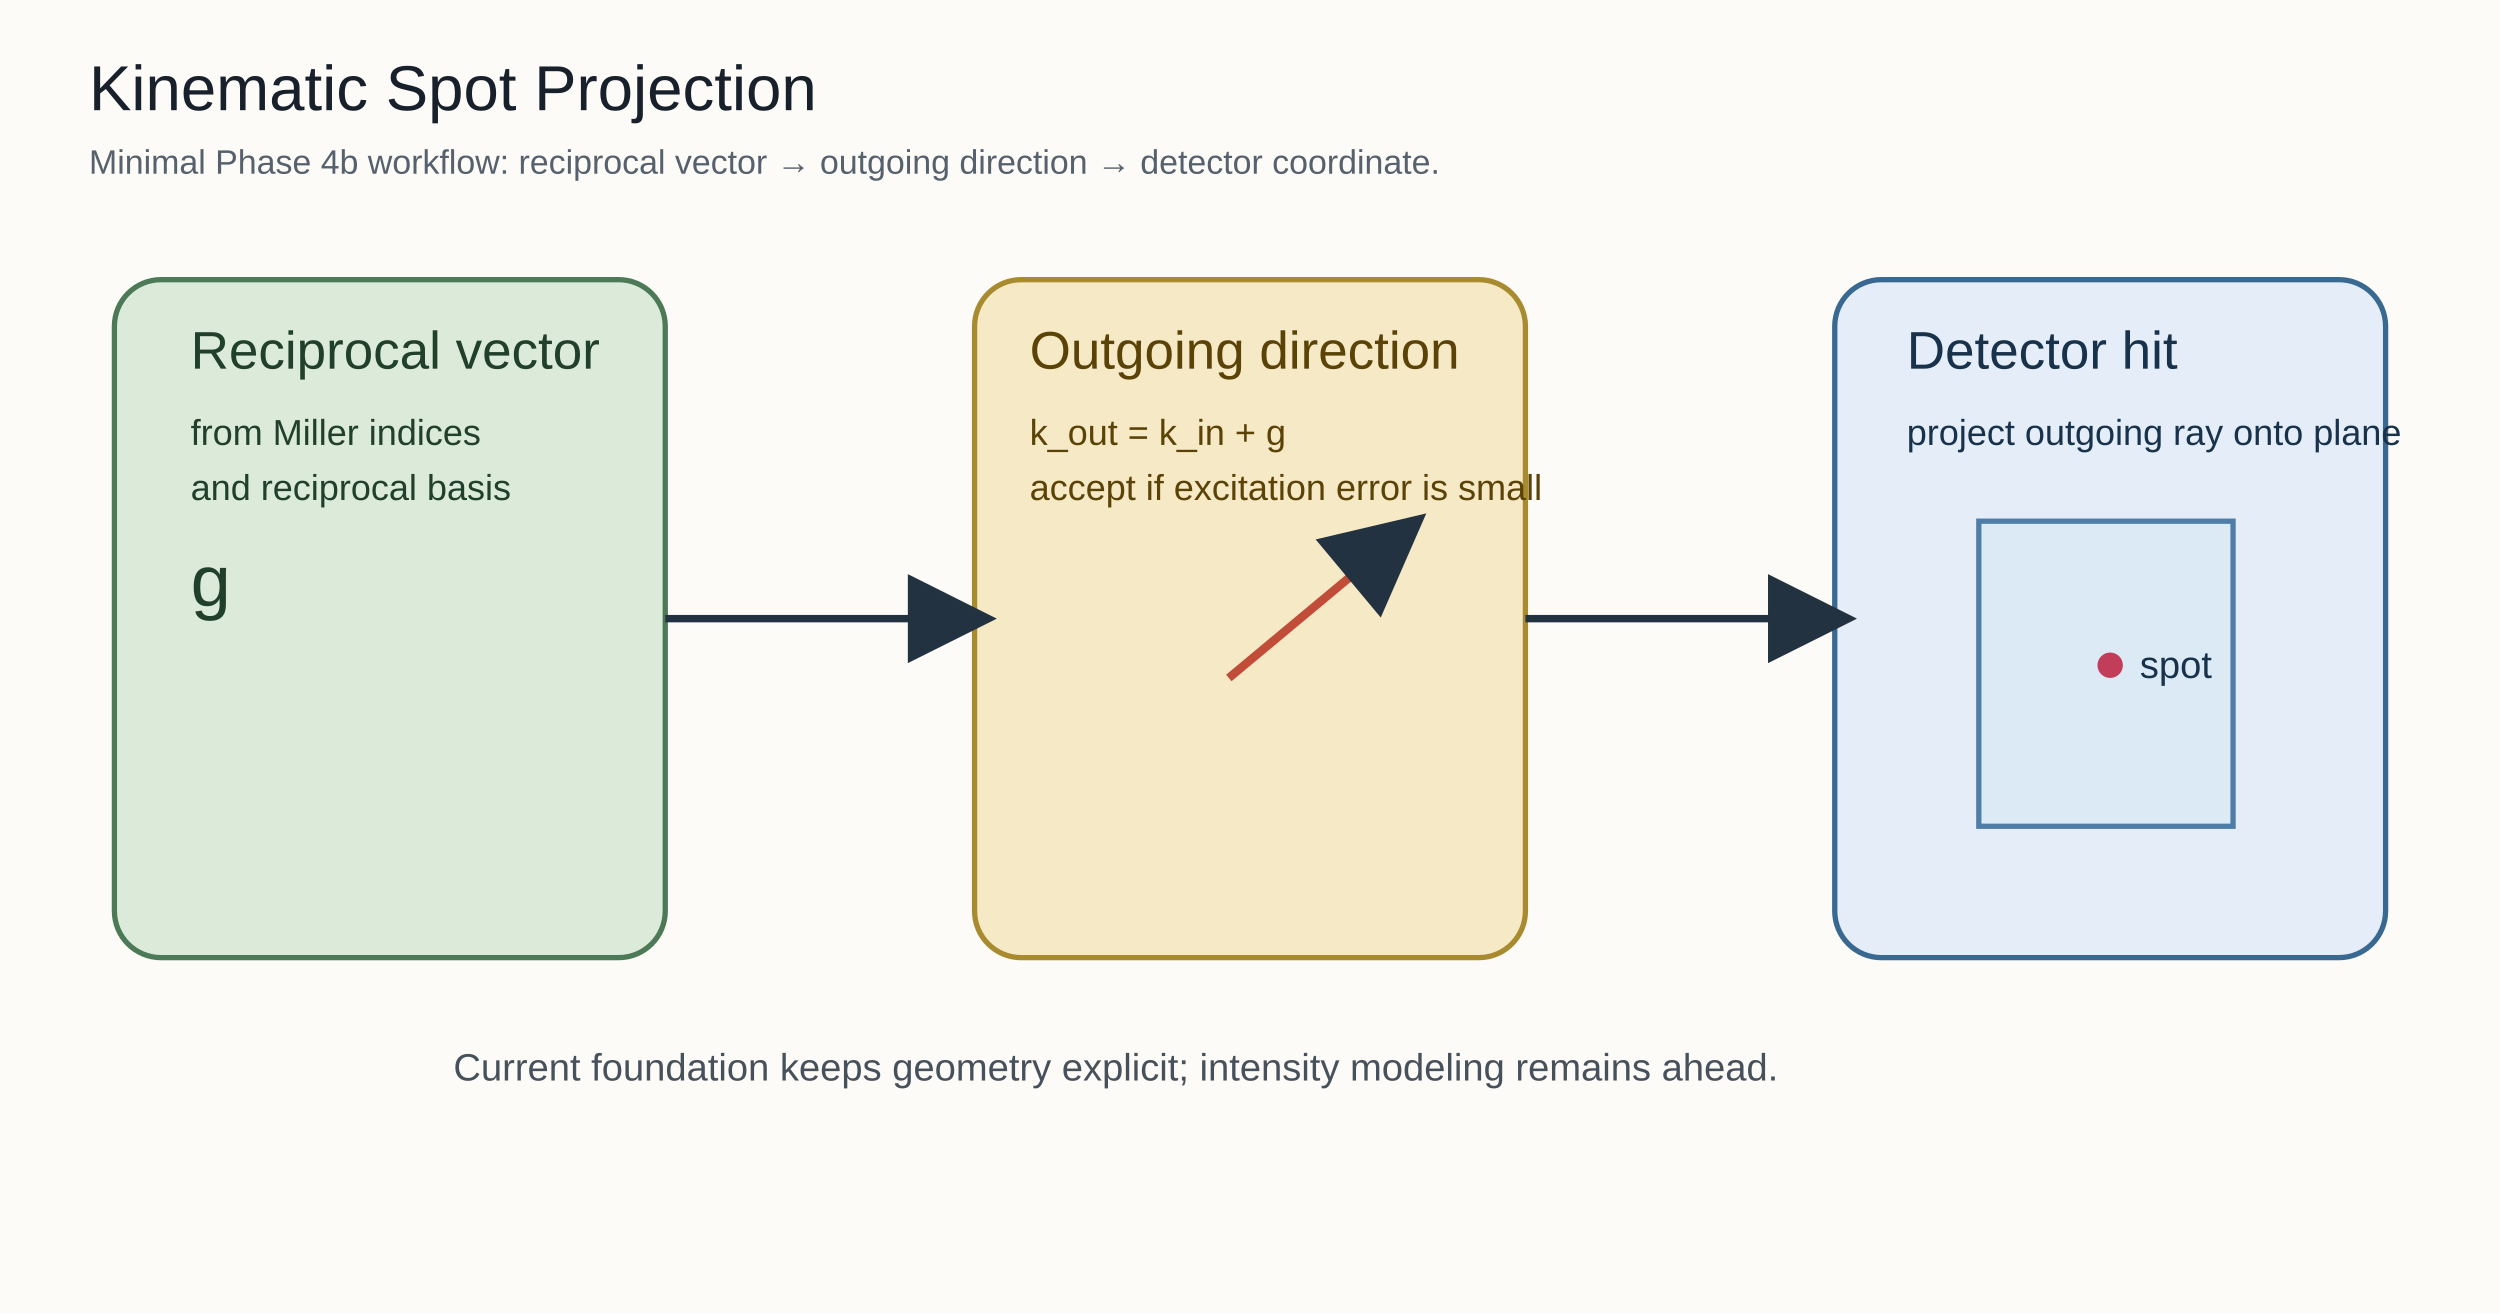
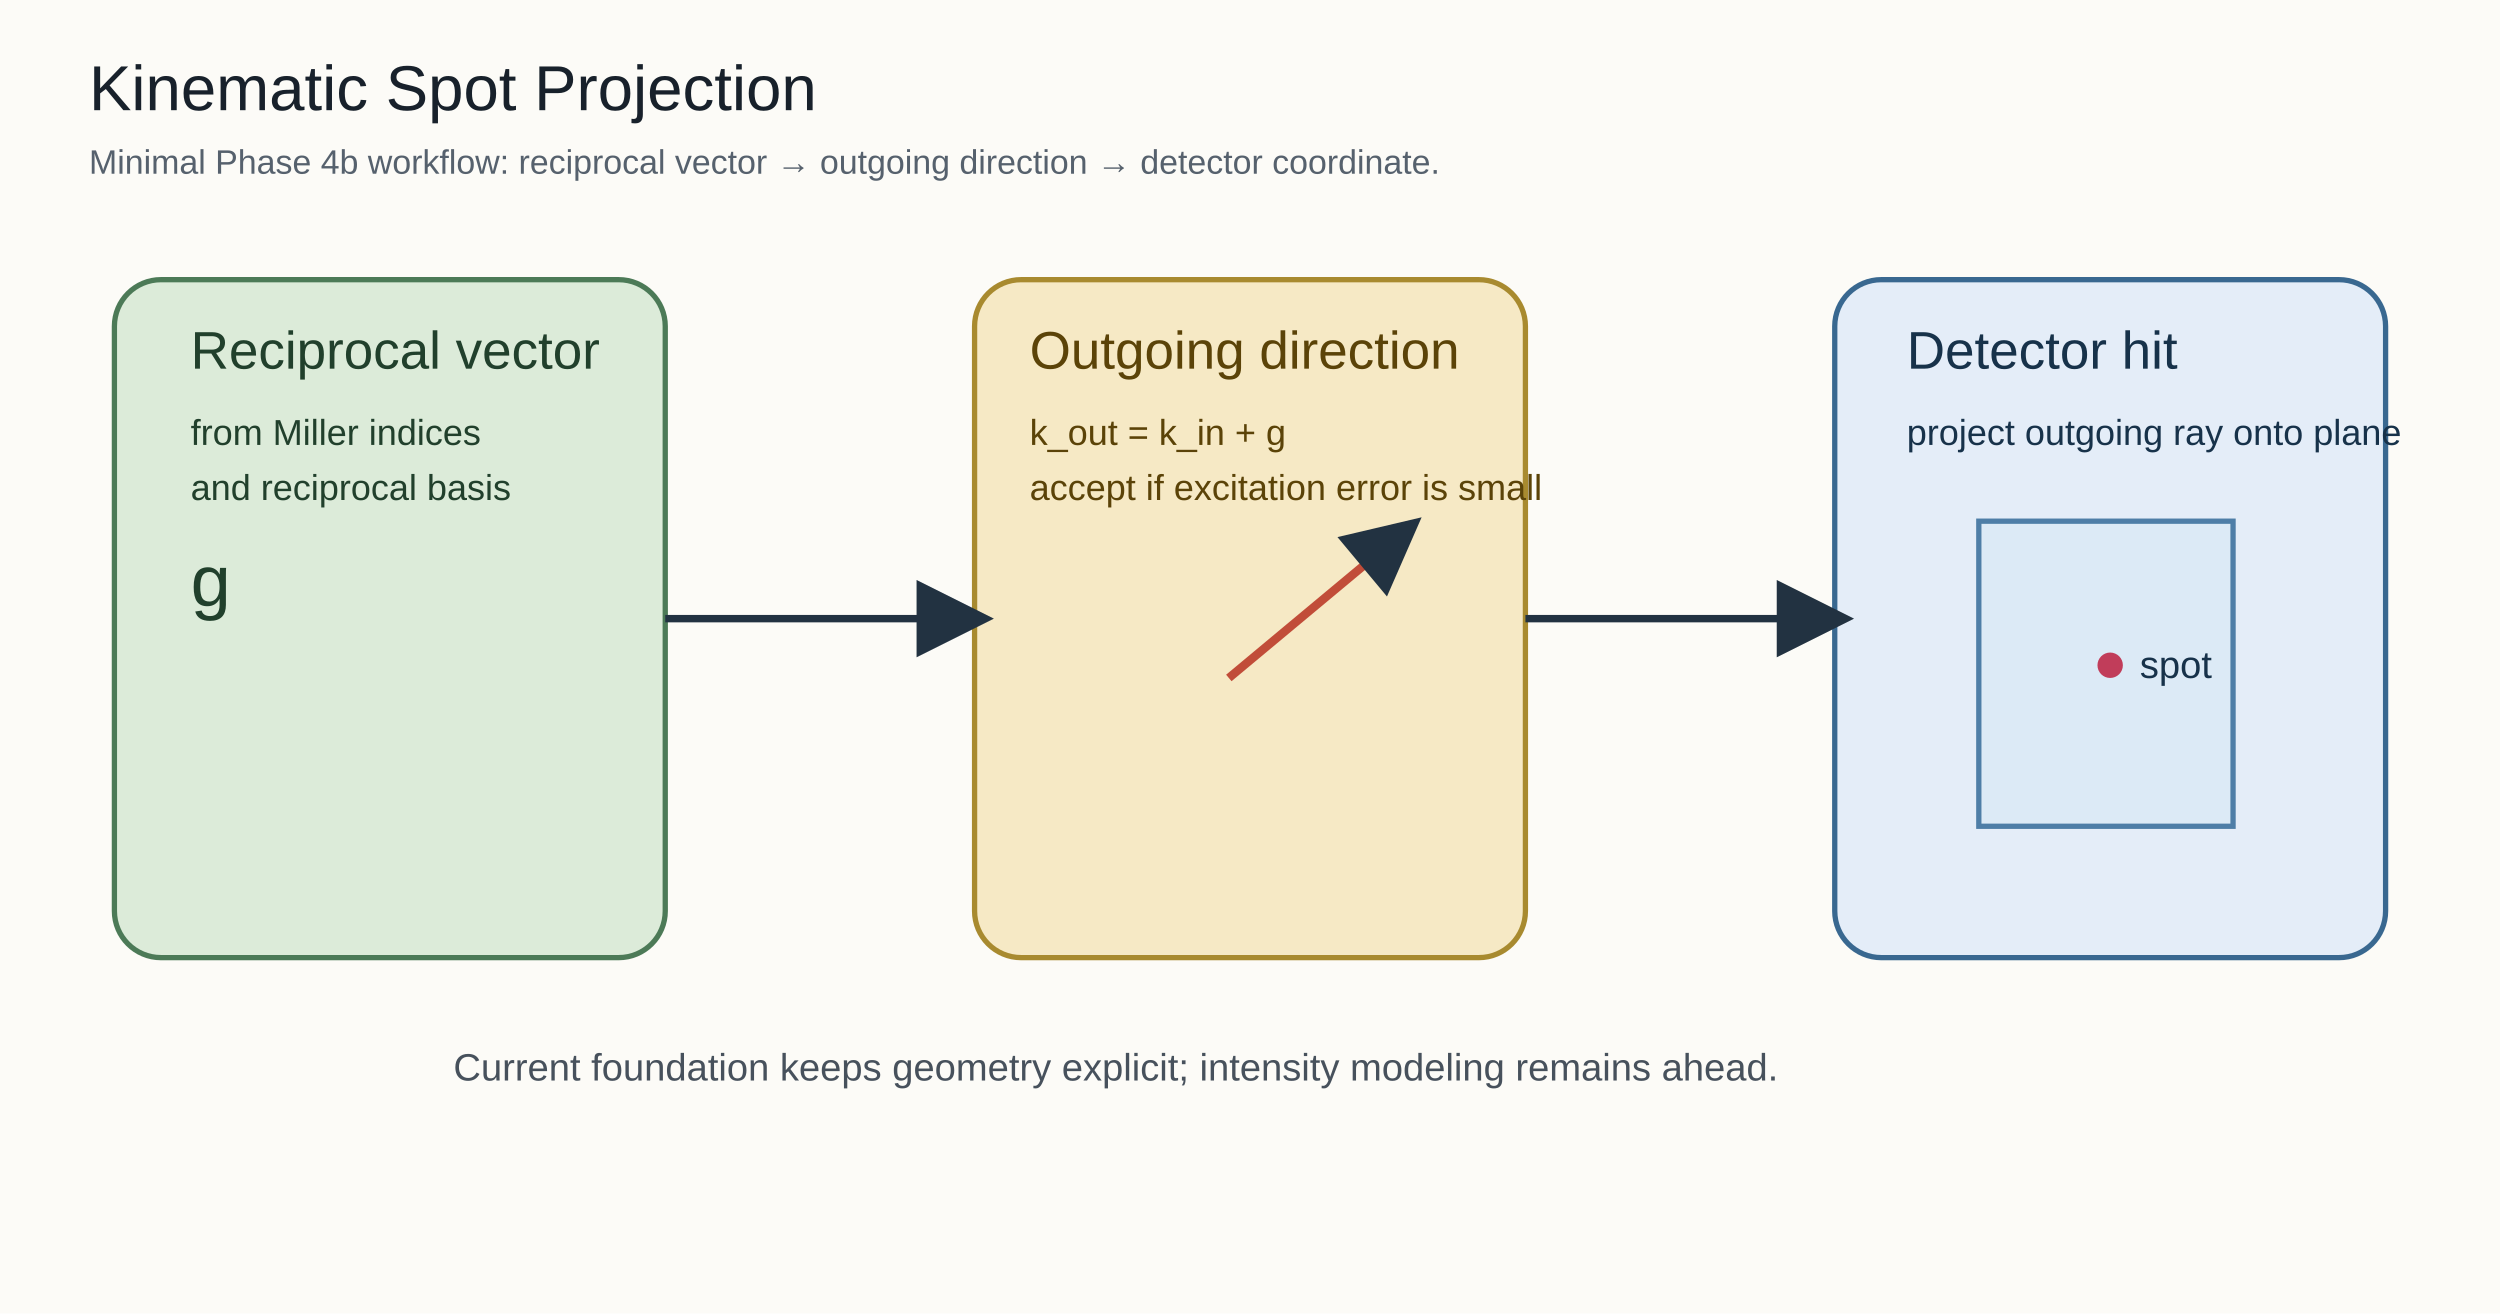
<svg xmlns="http://www.w3.org/2000/svg" width="1180" height="620" viewBox="0 0 1180 620">
  <defs>
-     <marker id="arrow" markerWidth="12" markerHeight="12" refX="9" refY="6" orient="auto">
-       <path d="M0,0 L12,6 L0,12 z" fill="#223241" />
+     <marker markerUnits="userSpaceOnUse" id="arrow" markerWidth="36.50" markerHeight="36.50" refX="27.38" refY="18.25" orient="auto">
+       <path d="M0.00,0.00 L36.50,18.25 L0.00,36.50 z" fill="#223241" />
    </marker>
  </defs>
  <rect width="1180" height="620" fill="#fcfbf7" />
  <text x="42" y="52" font-size="30" font-family="Arial, Helvetica, sans-serif" fill="#18212b">Kinematic Spot Projection</text>
  <text x="42" y="82" font-size="16" font-family="Arial, Helvetica, sans-serif" fill="#56616d">
    Minimal Phase 4b workflow: reciprocal vector → outgoing direction → detector coordinate.
  </text>
  <rect x="54" y="132" width="260" height="320" rx="22" fill="#dcebd9" stroke="#4c7a57" stroke-width="2.5" />
  <rect x="460" y="132" width="260" height="320" rx="22" fill="#f6e9c5" stroke="#a88a2f" stroke-width="2.5" />
  <rect x="866" y="132" width="260" height="320" rx="22" fill="#e4edf8" stroke="#396890" stroke-width="2.5" />
  <text x="90" y="174" font-size="25" font-family="Arial, Helvetica, sans-serif" fill="#21402c">Reciprocal vector</text>
  <text x="90" y="210" font-size="17" font-family="Arial, Helvetica, sans-serif" fill="#21402c">from Miller indices</text>
  <text x="90" y="236" font-size="17" font-family="Arial, Helvetica, sans-serif" fill="#21402c">and reciprocal basis</text>
  <text x="90" y="286" font-size="34" font-family="Arial, Helvetica, sans-serif" fill="#21402c">g</text>
  <text x="486" y="174" font-size="25" font-family="Arial, Helvetica, sans-serif" fill="#5b4308">Outgoing direction</text>
  <text x="486" y="210" font-size="17" font-family="Arial, Helvetica, sans-serif" fill="#5b4308">k_out = k_in + g</text>
  <text x="486" y="236" font-size="17" font-family="Arial, Helvetica, sans-serif" fill="#5b4308">accept if excitation error is small</text>
  <line x1="580" y1="320" x2="664" y2="250" stroke="#c14d39" stroke-width="4" marker-end="url(#arrow)" />
  <text x="900" y="174" font-size="25" font-family="Arial, Helvetica, sans-serif" fill="#17324a">Detector hit</text>
  <text x="900" y="210" font-size="17" font-family="Arial, Helvetica, sans-serif" fill="#17324a">project outgoing ray onto plane</text>
  <rect x="934" y="246" width="120" height="144" fill="#dceaf6" stroke="#4e7ea7" stroke-width="2.5" />
  <circle cx="996" cy="314" r="6" fill="#c13d5a" />
  <text x="1010" y="320" font-size="18" font-family="Arial, Helvetica, sans-serif" fill="#17324a">spot</text>
  <line x1="314" y1="292" x2="460" y2="292" stroke="#223241" stroke-width="3.5" marker-end="url(#arrow)" />
  <line x1="720" y1="292" x2="866" y2="292" stroke="#223241" stroke-width="3.5" marker-end="url(#arrow)" />
  <text x="214" y="510" font-size="18" font-family="Arial, Helvetica, sans-serif" fill="#47515c">
    Current foundation keeps geometry explicit; intensity modeling remains ahead.
  </text>
</svg>
